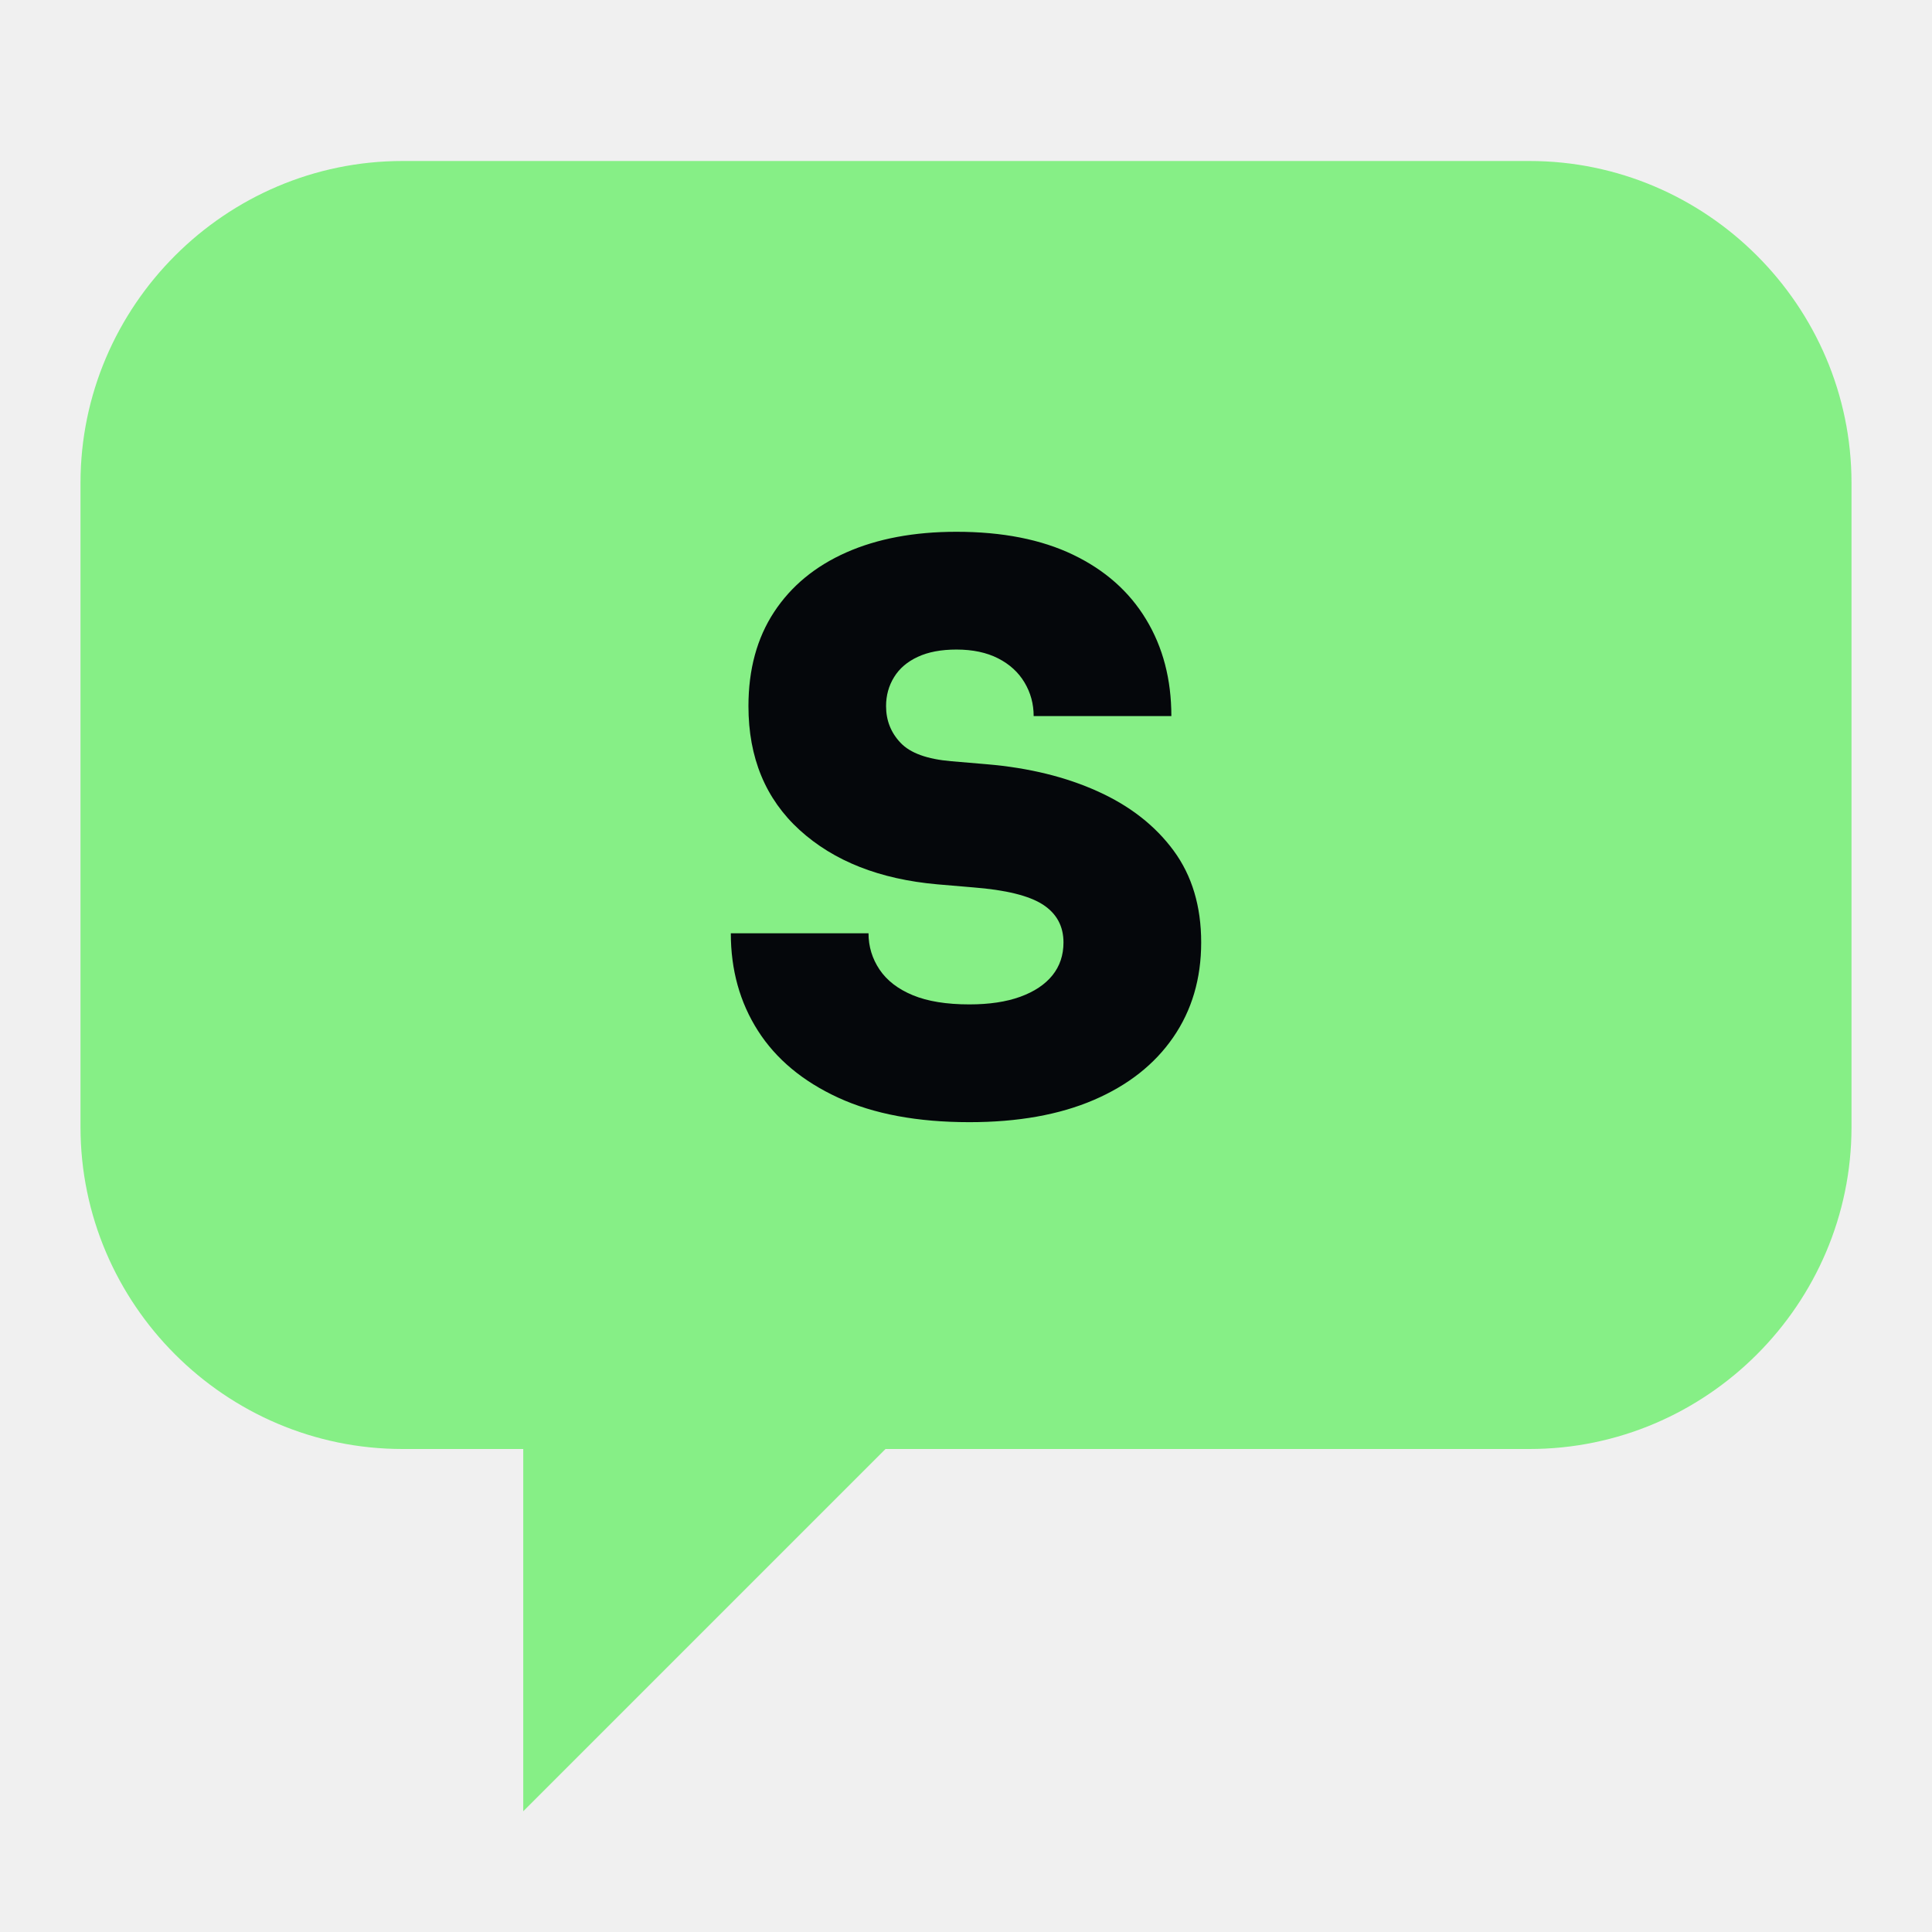
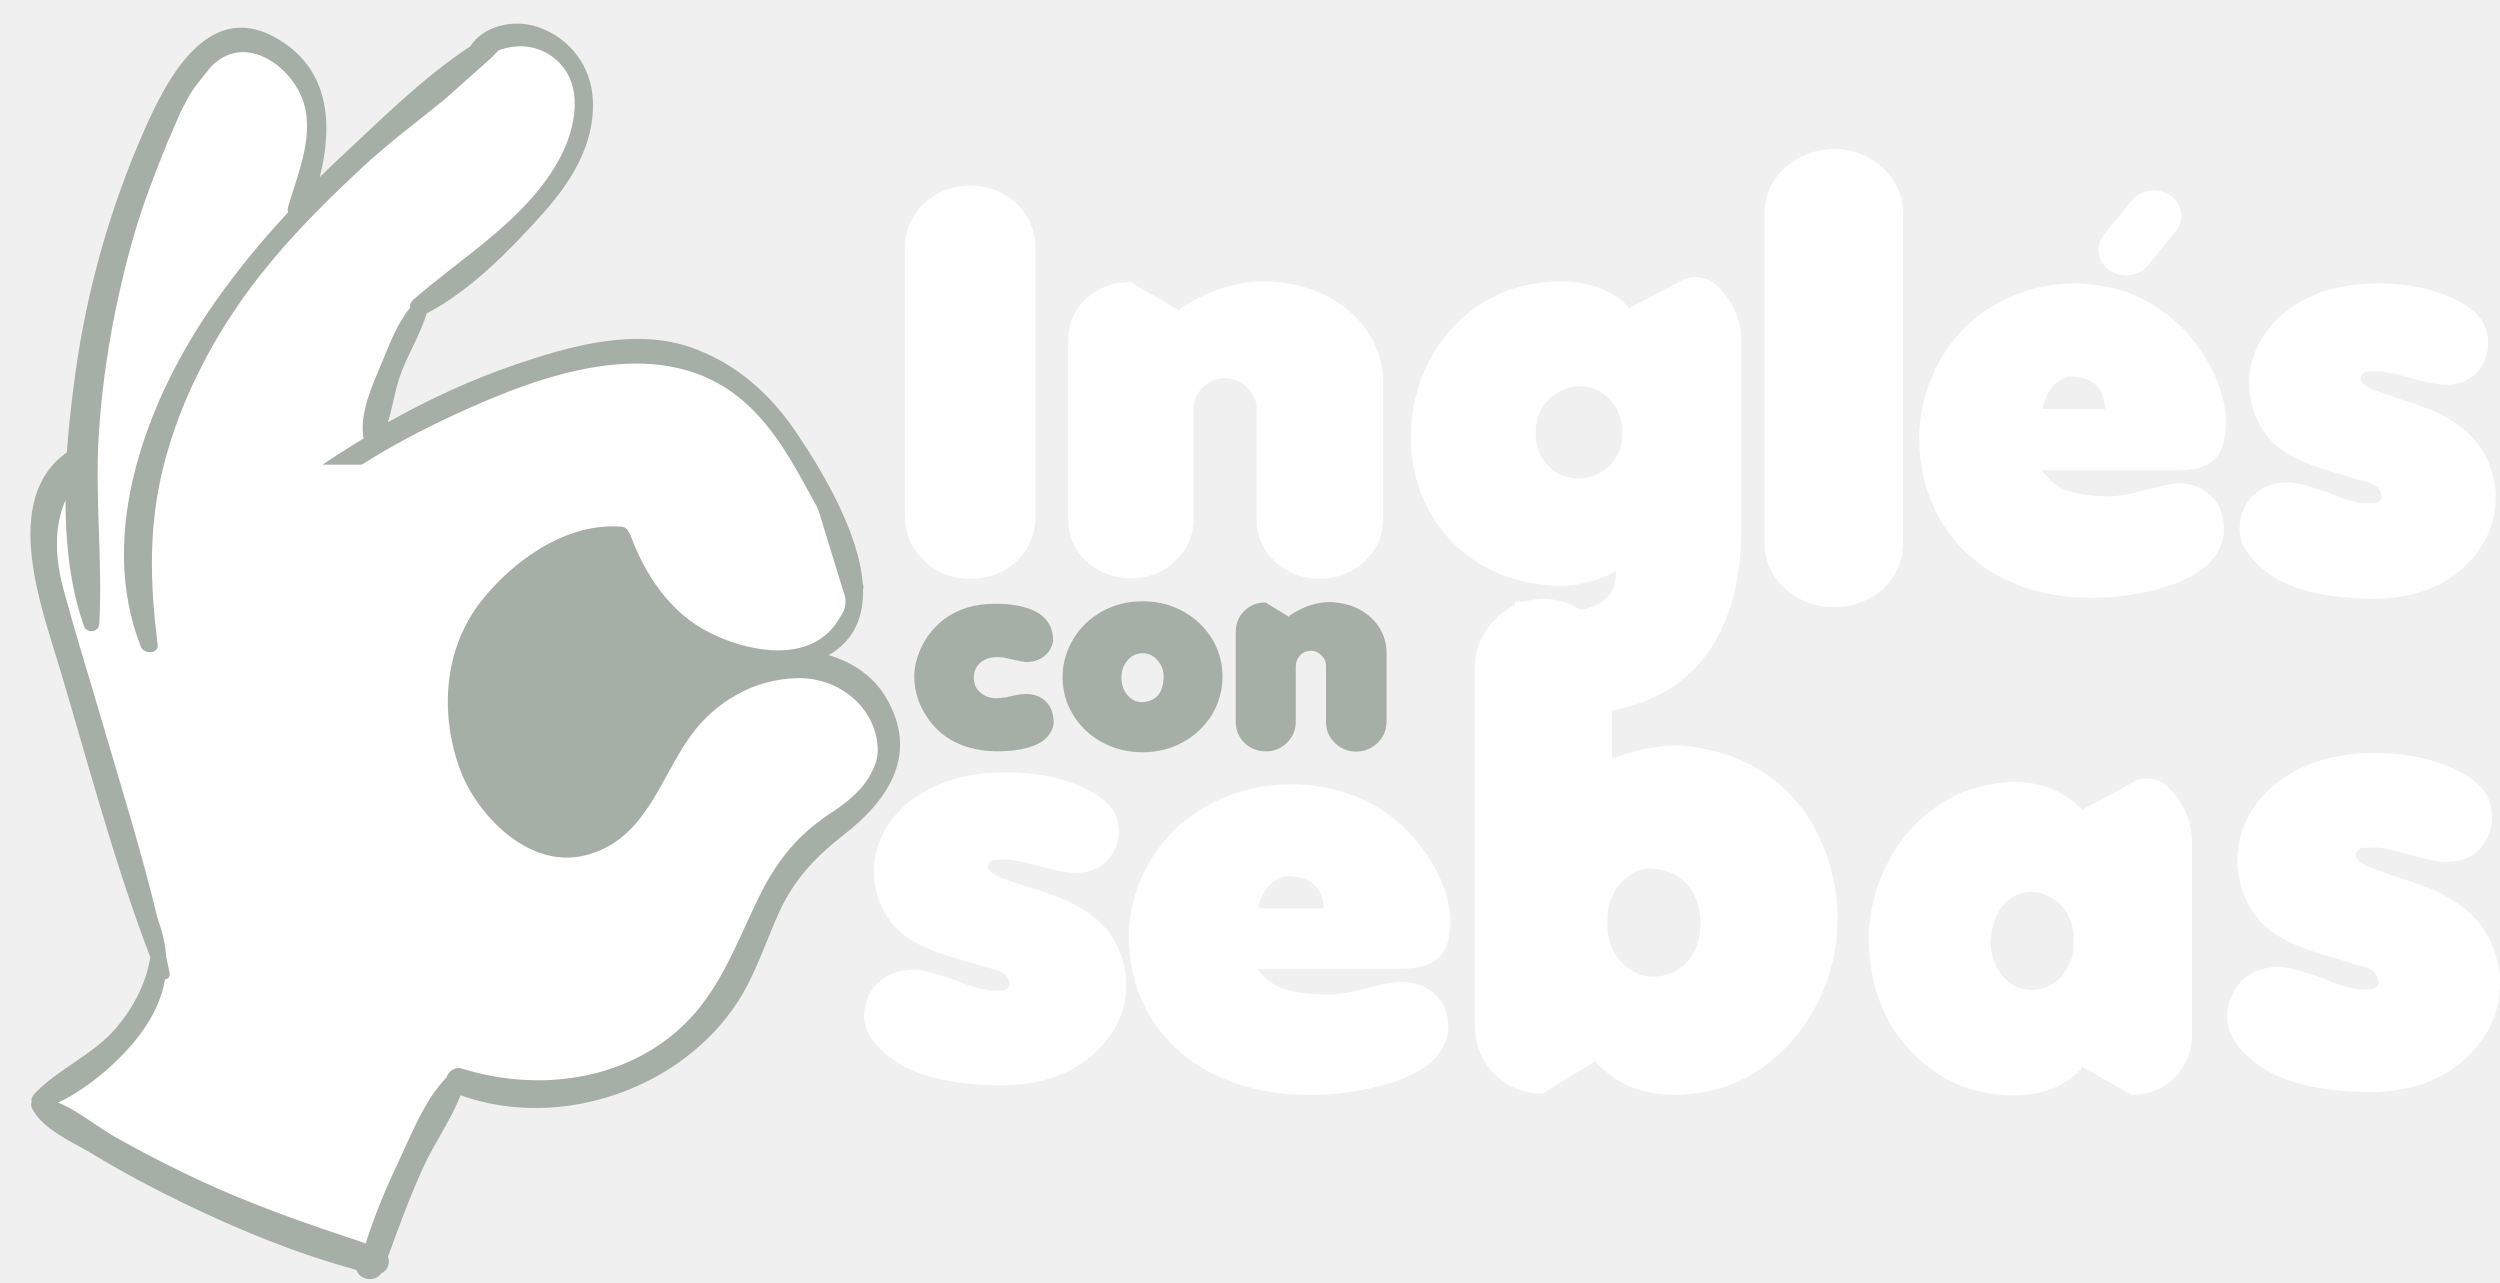
- <svg xmlns="http://www.w3.org/2000/svg" width="48" height="48" viewBox="0 0 48 48">
+ <svg xmlns="http://www.w3.org/2000/svg" width="575.02" height="295.05" viewBox="0 0 575.02 295.05">
  <g transform="translate(0 0) scale(1)">
-     <path d="M10 4h28c4.4 0 8 3.6 8 8v16c0 4.4-3.6 8-8 8H22l-9 9v-9h-3c-4.4 0-8-3.6-8-8V12c0-4.4 3.6-8 8-8Z" fill="#86EF86" />
-     <path d="M24.085 27.880Q22.148 27.880 20.827 27.272Q19.506 26.664 18.832 25.610Q18.157 24.555 18.157 23.187L21.578 23.187Q21.578 23.681 21.853 24.090Q22.128 24.498 22.679 24.726Q23.230 24.954 24.085 24.954Q24.826 24.954 25.349 24.764Q25.871 24.574 26.147 24.232Q26.422 23.890 26.422 23.415Q26.422 22.807 25.910 22.474Q25.396 22.142 24.180 22.047L23.288 21.971Q21.140 21.781 19.867 20.622Q18.595 19.463 18.595 17.544Q18.595 16.176 19.231 15.207Q19.867 14.238 21.026 13.725Q22.185 13.212 23.762 13.212Q25.473 13.212 26.660 13.782Q27.848 14.352 28.474 15.388Q29.102 16.423 29.102 17.791L25.681 17.791Q25.681 17.335 25.453 16.955Q25.226 16.575 24.798 16.357Q24.370 16.138 23.762 16.138Q23.192 16.138 22.803 16.319Q22.413 16.499 22.214 16.822Q22.014 17.145 22.014 17.544Q22.014 18.076 22.375 18.456Q22.736 18.836 23.630 18.912L24.523 18.988Q26.081 19.121 27.277 19.663Q28.474 20.204 29.159 21.135Q29.843 22.066 29.843 23.415Q29.843 24.764 29.149 25.771Q28.456 26.778 27.173 27.329Q25.890 27.880 24.085 27.880Z" fill="#05070B" />
+     <path d="M203.7 160.29C200.79 155.42 196.01 152.28 190.6 150.69C196.55 147.24 198.65 141.81 198.5 135.63C198.51 135.6 198.52 135.58 198.53 135.56C198.66 135.08 198.6 134.65 198.44 134.28C197.53 121.97 188.39 107.13 182.81 98.98C176.96 90.44 169.24 83.57 159.11 79.97C146.07 75.33 131.04 79.58 118.6 83.83C108.37 87.32 98.57 91.86 89.22 97.12C90.27 93.79 90.8 90.11 91.81 87.05C93.5 81.95 96.62 77.21 98.13 72.09C108.19 66.85 116.97 57.82 124.33 49.71C131.27 42.06 136.97 33.16 136.35 22.76C135.91 15.25 131.16 8.76 123.72 6.22C118.06 4.28 111.17 5.97 108.14 10.68C97.2 17.85 87.31 27.82 78.01 36.46C76.5 37.86 75.02 39.29 73.55 40.73C76.65 28.55 75.89 15.4 62.99 8.44C47.32 0 37.92 19.28 33.28 29.74C25.36 47.62 19.94 66.82 17.31 86.05C16.52 91.82 15.8 97.89 15.38 104.05C0 114.92 9.71 140.2 13.8 153.9C20.4 176.02 26.28 198.49 34.56 220.12C33.67 226.08 30.68 231.77 26.66 236.49C21.33 242.73 13.16 245.89 7.75 251.78C7.31 252.26 7.17 252.89 7.26 253.47C7.11 253.93 7.13 254.44 7.33 254.85C9.79 259.83 16.57 262.58 21.3 265.44C28.08 269.55 35.1 273.3 42.26 276.76C54.84 282.85 68.33 288.4 82 292.09C82.62 294.38 86.17 295.05 87.68 292.9C89.16 292.27 89.8 290.5 89.23 289.07C91.76 282.13 94.28 275.24 97.36 268.48C99.84 263.01 103.75 257.6 105.92 251.92C129.16 260.22 156.99 250.27 169.83 230.2C173.91 223.82 176.18 216.44 179.3 209.64C182.64 202.35 187.55 197.1 193.96 192.11C204.85 183.65 211.34 173.09 203.7 160.29Z" fill="#A5AFA5" />
+     <path d="M201.88 172.01C201.44 162.89 193.21 155.77 183.39 155.98C173.36 156.2 164.5 161.45 158.9 169.18C151.68 179.14 148.38 193.56 134.29 196.81C121.38 199.79 109.68 187.3 105.89 177.18C102.8 168.94 102.05 159.62 104.33 151.07C104.36 150.97 104.38 150.87 104.41 150.76C104.41 150.76 104.41 150.76 104.41 150.76C105.64 146.3 107.69 142.06 110.66 138.28C117.86 129.14 130.07 120.15 142.88 121.14C143.8 121.22 144.37 121.74 144.58 122.37C144.74 122.53 144.88 122.72 144.96 122.95C148.29 132.03 154.02 140.97 163.37 145.6C171.36 149.56 184.04 152.41 191.07 144.93C191.57 144.41 192 143.86 192.37 143.3C192.39 143.26 192.42 143.23 192.44 143.2C192.53 143.06 192.62 142.92 192.7 142.77C192.7 142.77 192.7 142.77 192.7 142.78C192.93 142.41 193.14 142.07 193.32 141.78L193.32 141.78C194.38 140.41 194.78 138.6 194.23 136.82L188.36 117.73C188.25 117.38 188.11 117.04 187.94 116.72C187.94 116.72 187.94 116.72 187.95 116.71C187.96 116.71 187.97 116.7 187.98 116.69C187.05 114.99 186.15 113.4 185.37 111.96C181.27 104.41 176.58 96.55 169.52 91.06C150.75 76.47 124.16 86.35 104.9 95.22C97.42 98.66 90.13 102.49 83.21 106.87L74.21 106.87C77.33 104.74 80.5 102.74 83.63 100.85C82.54 95.31 85.72 88.4 87.81 83.43C89.59 79.16 91.32 74.47 94.33 70.78C94.23 70.15 94.43 69.48 95.08 68.92C106.84 58.67 121.43 50.22 128.85 36.21C132.35 29.61 134.57 19.46 127.85 13.69C123.97 10.36 119.09 9.94 114.7 11.57C114.12 12.19 113.52 12.79 112.91 13.39C112.82 13.46 112.72 13.54 112.63 13.63L102.05 23.06C102.05 23.06 102.04 23.06 102.04 23.05C95.9 28.03 89.49 32.82 83.83 38.05C73.19 47.88 62.9 58.35 54.78 70.16C46.91 81.62 40.66 94.63 37.43 107.95C34.12 121.61 34.52 134.45 36.26 148.25C36.54 150.46 33.1 150.56 32.39 148.74C22.11 122.59 33.84 91.76 49.3 69.7C54.43 62.38 60.12 55.44 66.25 48.86C66.14 48.47 66.13 48.02 66.28 47.52C68.58 39.69 72.73 30.36 69.35 22.25C66.24 14.77 56.19 7.69 48.69 15.19C48.5 15.37 48.35 15.58 48.17 15.77L44.67 20.18C43.42 22.04 42.32 24.13 41.29 26.33L38.94 31.82L38.9 31.82C38.81 32.03 38.73 32.24 38.64 32.44C38.48 32.84 38.32 33.24 38.16 33.63L38.16 33.65L38.16 33.65C37.91 34.27 37.66 34.89 37.41 35.5C34.81 41.96 32.38 48.51 30.5 55.19C26.4 69.79 23.7 84.74 22.73 99.82C21.78 114.42 23.64 128.97 22.84 143.52C22.74 145.45 19.93 145.82 19.29 143.97C16.15 134.94 15.06 125.01 15.06 115.02C12.38 121.41 12.59 128.15 14.71 135.96C17.31 145.58 20.3 155.11 23.1 164.69C27.64 180.22 32.51 195.68 36.28 211.39C37.38 214.34 38.03 217.18 38.21 219.95C38.48 221.24 38.76 222.52 39.01 223.81C39.18 224.65 38.6 225.19 37.95 225.28C37.26 229.46 35.42 233.54 32.34 237.73C28.07 243.54 20.68 250.14 13.37 253.6C18.08 255.54 22.45 259.27 26.65 261.62C32.94 265.13 39.34 268.45 45.9 271.5C58.33 277.29 71.11 281.67 84.12 285.99C86.12 279.68 88.69 273.47 91.53 267.49C94.55 261.13 97.55 253.14 102.7 247.82C103.13 246.44 104.54 245.25 106.26 245.79C120.62 250.27 136.96 249.35 149.85 241.46C164.1 232.74 167.91 219.89 174.66 206.13C177.79 199.76 181.72 194.15 187.48 189.62C188.25 189.01 189.1 188.38 189.98 187.73C195.06 184.6 199.04 181.1 200.85 176.87L200.85 176.87C201.57 175.36 201.96 173.75 201.88 172.01Z" fill="#FFFFFF" />
+     <path d="M289.38 208.93L304.47 208.93C304.47 208.43 304.43 208.02 304.35 207.69C303.73 203.57 300.86 201.51 295.75 201.51C292.74 202.26 290.7 204.36 289.62 207.81C289.46 208.31 289.38 208.68 289.38 208.93M333.61 211.49C333.61 215.64 332.73 218.58 330.96 220.28C329.18 221.98 326.23 222.83 322.11 222.83L289.13 222.83C289.29 223.08 290.06 223.89 291.42 225.27C292.61 226.18 293.76 226.86 294.85 227.29C295.95 227.73 297.42 228.08 299.28 228.35C301.13 228.62 303.38 228.76 306.02 228.76C308.58 228.63 311.82 228.03 315.73 226.95C318.74 226.2 320.87 225.83 322.11 225.83C325.45 225.83 328.12 226.8 330.12 228.76C332.12 230.71 333.12 233.12 333.12 235.99C333.12 237.03 333.04 237.84 332.87 238.42C332.42 240 331.71 241.41 330.74 242.66C329.77 243.91 328.49 245.02 326.9 245.99C325.31 246.97 323.07 247.98 320.19 249.02C316.64 250.1 313.01 250.87 309.3 251.33C306.7 251.66 303.92 251.82 300.95 251.82C294.8 251.82 289.16 250.92 284.03 249.11C278.89 247.3 274.49 244.74 270.82 241.41C267.15 238.09 264.36 234.18 262.46 229.69C260.57 225.2 259.62 220.3 259.62 214.98C259.74 210.28 260.78 205.78 262.74 201.48C264.7 197.18 267.34 193.48 270.66 190.39C273.98 187.29 277.93 184.85 282.51 183.06C287.09 181.28 292.04 180.38 297.36 180.38C304.41 180.51 310.7 182.15 316.23 185.31C319.61 187.3 322.59 189.76 325.17 192.69C327.75 195.62 329.77 198.72 331.23 201.98C332.7 205.24 333.49 208.41 333.61 211.49ZM369.68 212.38C369.72 216.05 370.79 219 372.87 221.25C374.95 223.5 377.47 224.63 380.43 224.63C381.03 224.63 381.8 224.53 382.72 224.35C384.25 224.02 385.65 223.35 386.92 222.33C388.19 221.31 389.2 219.96 389.94 218.3C390.68 216.63 391.07 214.75 391.12 212.66C391.12 208.58 390 205.4 387.78 203.13C385.57 200.86 382.56 199.72 378.76 199.72C376.45 200.14 374.5 201.22 372.9 202.96C371.31 204.7 370.28 206.93 369.81 209.67C369.72 210.37 369.68 211.27 369.68 212.38M354.76 251.55C350.41 251.55 346.74 250.04 343.73 247.02C340.72 244.01 339.22 240.16 339.22 235.48L339.22 153.68C339.22 149.36 340.74 145.65 343.8 142.55C346.85 139.44 350.55 137.84 354.9 137.75C357.86 137.75 360.56 138.48 362.98 139.94C365.41 141.4 367.32 143.35 368.71 145.78C370.09 148.22 370.79 150.89 370.79 153.81L370.79 174.47C371.02 174.38 371.83 174.1 373.22 173.64C377.61 172.2 381.68 171.48 385.43 171.48C387.51 171.48 389.68 171.74 391.95 172.25C397.13 173.22 401.75 175.07 405.82 177.78C409.9 180.49 413.29 183.96 416.02 188.18C418.75 192.4 420.67 197.2 421.78 202.58C422.38 205.5 422.68 208.3 422.68 210.99C422.68 217.62 421.31 223.84 418.56 229.63C415.8 235.43 412.09 240.22 407.42 244C402.75 247.78 397.68 250.15 392.23 251.13C389.54 251.59 387.23 251.82 385.29 251.82C377.75 251.82 371.74 249.36 367.25 244.45L367.25 243.89L354.76 251.55ZM457.86 216.6C457.86 219.51 458.7 222.07 460.39 224.27C462.25 226.56 464.56 227.7 467.32 227.7C468.97 227.7 470.54 227.25 472.03 226.36C473.51 225.46 474.69 224.16 475.55 222.46C476.29 221.21 476.73 219.99 476.85 218.78C476.93 217.83 476.97 216.5 476.97 214.79C476.36 210.51 474.42 207.62 471.16 206.13C469.76 205.46 468.44 205.13 467.2 205.13C464.93 205.13 462.97 205.96 461.32 207.62C459.67 209.29 458.6 211.51 458.11 214.29C458.06 214.71 458.03 215.07 458.01 215.39C457.99 215.7 457.94 216.1 457.86 216.6M456.81 180.63C459.49 180.09 461.57 179.82 463.05 179.82C469.32 179.82 474.54 181.88 478.71 185.99L478.71 186.37L490.4 180.07C491.39 179.4 492.57 179.07 493.93 179.07C495.95 179.07 497.64 179.84 499 181.38C502.47 184.87 504.2 189.17 504.2 194.28L504.2 237.55C504.2 241.75 502.88 245.17 500.24 247.83C497.6 250.49 494.28 251.82 490.28 251.82L478.71 245.21L478.71 245.84C474.87 249.91 469.7 251.95 463.18 251.95C461.03 251.95 458.62 251.7 455.94 251.2C452.1 250.45 448.37 248.82 444.74 246.31C441.11 243.79 437.96 240.5 435.27 236.43C433.46 233.35 432.1 230.09 431.19 226.64C430.28 223.19 429.83 219.24 429.83 214.79C430.12 209.06 431.49 203.76 433.94 198.9C436.4 194.03 439.63 190.01 443.63 186.83C447.63 183.65 452.02 181.59 456.81 180.63ZM520.58 245.73C515.04 242.04 512.28 238.06 512.28 233.78C512.28 232.47 512.47 231.33 512.84 230.34C513.56 227.9 514.9 225.98 516.87 224.56C518.84 223.14 521.23 222.43 524.03 222.43C525.75 222.43 527.85 222.86 530.32 223.72L532.9 224.53L534.72 225.2C537.57 226.46 540.15 227.25 542.46 227.57L543.21 227.57L544.78 227.57C545.91 227.57 546.67 227.16 547.05 226.35C547.05 224.96 546.59 223.94 545.66 223.31C545.62 223.27 545.54 223.21 545.41 223.14C545.29 223.08 545.17 223.01 545.07 222.94C544.96 222.87 544.87 222.82 544.78 222.77L543.59 222.3L541.01 221.63L537.68 220.54L535.23 219.87C531.37 218.74 528.17 217.52 525.64 216.19C523.1 214.86 521.11 213.36 519.66 211.7C518.22 210.03 517.01 208 516.05 205.62C515.08 203.05 514.6 200.46 514.6 197.85C514.6 193.53 515.88 189.47 518.44 185.66C521 181.86 524.65 178.83 529.41 176.58C534.17 174.33 539.71 173.2 546.04 173.2C550.94 173.2 555.32 173.77 559.18 174.89C565.26 176.69 569.39 179.15 571.57 182.25C572.66 183.83 573.2 185.76 573.2 188.06C573.2 190.27 572.55 192.3 571.25 194.17C569.95 196.04 568.19 197.27 565.97 197.85C564.96 198.12 563.94 198.26 562.89 198.26C561.25 198.26 559.12 197.9 556.48 197.18L552.58 196.17L550.69 195.63L548.62 195.22C547.95 195.04 547.46 194.95 547.17 194.95C544.7 194.95 543.29 194.99 542.96 195.08L542.71 195.35L542.33 195.76C542.04 196.08 541.89 196.37 541.89 196.64C541.89 197.22 542.33 197.85 543.21 198.53C543.38 198.62 543.52 198.71 543.65 198.8C543.78 198.89 543.92 198.98 544.09 199.07L545.29 199.54L547.17 200.22L551.7 201.84L554.9 202.85L557.73 203.93C560.42 204.83 563.27 206.36 566.29 208.52C569.13 210.64 571.3 213.26 572.79 216.39C574.28 219.52 575.02 222.75 575.02 226.08C575.02 233.1 572.11 239.14 566.29 244.18C560.88 248.86 553.65 251.2 544.59 251.2C543.42 251.2 541.53 251.11 538.93 250.93C531.18 250.3 525.06 248.57 520.58 245.73ZM212.62 129.03C209.66 126.25 208.18 122.84 208.18 118.8L208.18 56.79C208.18 52.83 209.65 49.49 212.59 46.77C215.52 44.06 219.08 42.7 223.26 42.7C225.92 42.7 228.4 43.32 230.71 44.57C233.01 45.82 234.82 47.54 236.16 49.71C237.49 51.89 238.15 54.29 238.15 56.91L238.15 119.04C238.15 120.9 237.78 122.71 237.04 124.48C236.3 126.24 235.21 127.8 233.78 129.15C230.82 131.8 227.32 133.13 223.26 133.13C218.95 133.13 215.4 131.76 212.62 129.03ZM249.87 129.15C247.08 126.41 245.69 123.16 245.69 119.39L245.69 78.49C245.69 74.53 247.07 71.27 249.84 68.71C252.61 66.15 256 64.87 260.01 64.87L271.41 71.53L271.41 71.06C271.71 70.78 272.32 70.37 273.25 69.81C279.21 66.4 285.08 64.7 290.86 64.7C292.51 64.7 294.58 64.92 297.07 65.35C301.3 66.18 305.01 67.71 308.23 69.93C311.43 72.15 313.88 74.83 315.58 77.96C317.26 81.09 318.11 84.4 318.11 87.88L318.11 119.39C318.11 121.93 317.46 124.23 316.18 126.29C314.89 128.35 313.15 130 310.95 131.23C308.75 132.45 306.34 133.09 303.73 133.13C299.67 133.13 296.21 131.82 293.34 129.2C290.46 126.59 289.03 123.36 289.03 119.51L289.03 93.95C289.03 92.05 288.31 90.46 286.87 89.19C285.52 87.73 283.83 86.99 281.8 86.99C279.78 86.99 278.09 87.65 276.74 88.95C275.26 90.46 274.52 92.13 274.52 93.95L274.52 119.39C274.52 123.2 273.08 126.45 270.21 129.15C267.46 131.72 264.11 133.01 260.14 133.01C256.16 133.01 252.74 131.72 249.87 129.15ZM353.21 99.74C353.25 102.77 354.23 105.24 356.13 107.16C358.03 109.08 360.33 110.04 363.03 110.04C363.96 110.04 364.87 109.91 365.76 109.67C369.47 108.66 371.9 106.1 373.04 101.98C373.13 101.05 373.17 99.72 373.17 97.98C372.66 95.19 371.51 92.97 369.72 91.32C367.92 89.66 365.82 88.83 363.41 88.83C362.57 88.83 361.66 88.95 360.69 89.19C359 89.76 357.41 90.75 355.94 92.16C354.12 94.14 353.21 96.67 353.21 99.74M352.13 65.38C354.42 64.94 356.72 64.72 359.04 64.72C365.5 64.72 370.63 66.63 374.44 70.47L374.44 71.08L386.41 64.72C387.3 64.07 388.46 63.75 389.9 63.75C391.97 63.75 393.74 64.49 395.22 65.99C398.77 69.5 400.54 73.76 400.54 78.77L400.54 121.19C400.54 128.09 399.69 134.23 397.98 139.61C396.26 144.98 393.73 149.49 390.37 153.15C387.01 156.8 382.85 159.57 377.89 161.45C372.92 163.33 367.32 164.27 361.07 164.27C359.25 164.27 357.92 164.22 357.08 164.15C349.22 163.66 345.73 162.65 341.38 160.3C337.87 158.49 341.15 156.1 339.44 153.94C337.73 151.78 342.96 152.39 342.96 150.08C342.96 148.35 342.07 147.36 342.96 145.7C345.07 141.5 342.96 141.32 347.7 141.32C349.3 141.32 347.63 137.92 349.28 138.4L349.28 141.32L349.41 138.21C349.54 138.29 349.82 138.39 350.26 138.52C350.71 138.63 351.12 138.78 351.5 138.94C354.71 140.03 358.09 140.57 361.64 140.57C364.89 140.17 367.3 139.36 368.86 138.15C370.42 136.94 371.33 135.22 371.58 133C371.67 132.6 371.71 132.05 371.71 131.37C367.53 133.63 363.22 134.76 358.79 134.76C357.14 134.76 354.88 134.54 352.01 134.09C348.12 133.36 344.4 132.01 340.86 130.03C335.66 126.88 331.64 122.74 328.79 117.61C325.94 112.48 324.51 106.76 324.51 100.46C324.55 95.86 325.28 91.59 326.7 87.65C328.11 83.71 330.07 80.2 332.59 77.11C335.1 74.02 338.05 71.45 341.43 69.41C344.81 67.37 348.37 66.03 352.13 65.38ZM469.8 94.09L484.2 94.09C484.2 93.59 484.16 93.17 484.08 92.83C483.49 88.67 480.75 86.59 475.87 86.59C473 87.35 471.06 89.47 470.03 92.96C469.88 93.46 469.8 93.84 469.8 94.09M511.99 96.68C511.99 100.89 511.15 103.85 509.46 105.58C507.76 107.3 504.95 108.16 501.02 108.16L469.56 108.16C469.72 108.42 470.45 109.24 471.74 110.62C472.89 111.55 473.98 112.23 475.02 112.67C476.06 113.11 477.47 113.47 479.24 113.75C481.01 114.02 483.15 114.16 485.67 114.16C488.11 114.03 491.2 113.42 494.94 112.33C497.81 111.57 499.84 111.19 501.02 111.19C504.2 111.19 506.75 112.18 508.66 114.16C510.57 116.13 511.52 118.57 511.52 121.47C511.52 122.53 511.44 123.34 511.29 123.93C510.85 125.53 510.18 126.96 509.25 128.22C508.33 129.49 507.1 130.61 505.59 131.6C504.08 132.59 501.94 133.61 499.19 134.66C495.8 135.75 492.34 136.53 488.8 136.99C486.32 137.33 483.67 137.5 480.83 137.5C474.97 137.5 469.59 136.58 464.69 134.75C459.79 132.92 455.59 130.33 452.09 126.96C448.59 123.6 445.93 119.64 444.12 115.1C442.31 110.56 441.41 105.6 441.41 100.21C441.53 95.46 442.52 90.91 444.39 86.56C446.26 82.2 448.78 78.46 451.94 75.33C455.11 72.2 458.88 69.72 463.24 67.92C467.61 66.11 472.33 65.2 477.41 65.2C484.14 65.33 490.14 66.99 495.41 70.19C498.64 72.21 501.48 74.7 503.94 77.66C506.4 80.63 508.33 83.76 509.72 87.06C511.12 90.36 511.88 93.57 511.99 96.68ZM522.91 132.66C517.72 129.22 515.12 125.52 515.12 121.54C515.12 120.33 515.3 119.26 515.65 118.34C516.32 116.08 517.58 114.29 519.43 112.97C521.28 111.65 523.52 110.99 526.16 110.99C527.77 110.99 529.74 111.39 532.06 112.18L534.48 112.94L536.19 113.56C538.87 114.74 541.29 115.47 543.45 115.76L544.16 115.76L545.64 115.76C546.7 115.76 547.41 115.39 547.76 114.63C547.76 113.33 547.33 112.39 546.46 111.81C546.42 111.76 546.34 111.71 546.23 111.65C546.11 111.59 546 111.52 545.9 111.46C545.8 111.4 545.71 111.35 545.64 111.3L544.51 110.86L542.09 110.24L538.97 109.23L536.66 108.6C533.05 107.56 530.04 106.41 527.66 105.18C525.28 103.94 523.42 102.55 522.06 101C520.7 99.45 519.57 97.57 518.66 95.35C517.76 92.96 517.31 90.56 517.31 88.13C517.31 84.11 518.51 80.33 520.91 76.79C523.31 73.25 526.74 70.44 531.2 68.34C535.67 66.25 540.87 65.2 546.82 65.2C551.42 65.2 555.53 65.73 559.15 66.77C564.85 68.45 568.73 70.73 570.78 73.62C571.8 75.08 572.31 76.89 572.31 79.02C572.31 81.07 571.7 82.97 570.48 84.7C569.26 86.44 567.61 87.58 565.52 88.13C564.58 88.38 563.61 88.5 562.63 88.5C561.1 88.5 559.09 88.17 556.61 87.5L552.95 86.56L551.18 86.05L549.24 85.68C548.6 85.51 548.15 85.43 547.88 85.43C545.56 85.43 544.24 85.47 543.92 85.55L543.69 85.8L543.33 86.18C543.06 86.47 542.92 86.75 542.92 87C542.92 87.54 543.33 88.13 544.16 88.76C544.32 88.84 544.46 88.92 544.57 89.01C544.69 89.09 544.83 89.18 544.99 89.26L546.11 89.7L547.88 90.33L552.13 91.83L555.14 92.78L557.79 93.78C560.31 94.62 562.99 96.04 565.82 98.05C568.49 100.02 570.53 102.46 571.93 105.37C573.32 108.28 574.02 111.28 574.02 114.38C574.02 120.91 571.29 126.52 565.82 131.21C560.74 135.57 553.96 137.74 545.46 137.74C544.36 137.74 542.59 137.66 540.15 137.49C532.87 136.91 527.12 135.3 522.91 132.66ZM485.23 62.16L485.23 62.16C482.42 60.24 481.83 56.58 483.93 53.99L490.29 46.15C492.39 43.56 496.37 43.03 499.18 44.95C502 46.88 502.58 50.54 500.48 53.13L494.12 60.97C492.02 63.56 488.04 64.09 485.23 62.16ZM206.73 244.6C201.41 241.19 198.75 237.52 198.75 233.57C198.75 232.36 198.93 231.3 199.29 230.39C199.98 228.14 201.27 226.37 203.16 225.06C205.06 223.75 207.35 223.09 210.05 223.09C211.7 223.09 213.72 223.49 216.1 224.28L218.58 225.03L220.33 225.65C223.07 226.81 225.55 227.54 227.77 227.83L228.49 227.83L230 227.83C231.09 227.83 231.81 227.46 232.18 226.71C232.18 225.42 231.73 224.49 230.85 223.9C230.81 223.86 230.73 223.81 230.6 223.75C230.49 223.69 230.37 223.62 230.27 223.56C230.17 223.5 230.08 223.45 230 223.41L228.85 222.97L226.37 222.35L223.17 221.35L220.81 220.72C217.1 219.68 214.03 218.55 211.59 217.33C209.15 216.1 207.24 214.72 205.85 213.18C204.46 211.64 203.3 209.77 202.37 207.57C201.45 205.2 200.98 202.81 200.98 200.4C200.98 196.41 202.21 192.66 204.67 189.15C207.13 185.64 210.65 182.84 215.22 180.76C219.79 178.69 225.12 177.64 231.21 177.64C235.93 177.64 240.14 178.16 243.84 179.2C249.69 180.87 253.66 183.13 255.75 186C256.8 187.46 257.33 189.24 257.33 191.36C257.33 193.4 256.7 195.28 255.45 197C254.2 198.73 252.51 199.86 250.37 200.4C249.41 200.65 248.42 200.77 247.41 200.77C245.84 200.77 243.79 200.44 241.25 199.78L237.5 198.84L235.68 198.34L233.69 197.97C233.04 197.8 232.58 197.72 232.3 197.72C229.92 197.72 228.57 197.76 228.25 197.84L228.01 198.09L227.64 198.47C227.36 198.76 227.22 199.03 227.22 199.28C227.22 199.82 227.64 200.4 228.49 201.02C228.65 201.11 228.79 201.19 228.91 201.27C229.03 201.36 229.18 201.44 229.34 201.52L230.49 201.96L232.3 202.58L236.65 204.08L239.73 205.01L242.46 206.01C245.03 206.84 247.77 208.26 250.68 210.25C253.42 212.2 255.5 214.62 256.93 217.51C258.36 220.4 259.08 223.38 259.08 226.46C259.08 232.94 256.28 238.51 250.68 243.17C245.48 247.49 238.53 249.65 229.82 249.65C228.69 249.65 226.88 249.57 224.38 249.4C216.92 248.82 211.04 247.22 206.73 244.6ZM410.65 135.46C407.48 132.55 405.89 129.03 405.89 124.92L405.89 48.72C405.89 46.15 406.62 43.75 408.06 41.52C409.51 39.29 411.46 37.53 413.93 36.22C416.4 34.91 419.13 34.26 422.11 34.26C424.95 34.3 427.57 35 429.97 36.35C432.37 37.7 434.26 39.48 435.64 41.71C437.01 43.94 437.7 46.36 437.7 48.97L437.7 124.79C437.7 128.99 436.18 132.55 433.15 135.46C429.89 138.24 426.12 139.63 421.83 139.63C417.54 139.63 413.82 138.24 410.65 135.46Z" fill="#FFFFFF" />
+     <path d="M213.77 165.74C211.44 162.57 210.28 159.18 210.28 155.57C210.29 153.74 210.68 151.88 211.43 150C212.18 148.12 213.2 146.42 214.49 144.9C215.45 143.87 216.34 143.04 217.17 142.42C218.78 141.23 220.56 140.34 222.48 139.75C224.4 139.16 226.55 138.87 228.91 138.87C230.21 138.87 231.19 138.91 231.86 138.99C238.78 139.68 242.24 142.47 242.24 147.36C242 148.83 241.32 150.02 240.21 150.91C239.09 151.81 237.72 152.26 236.08 152.26C235.78 152.26 235.42 152.22 235.02 152.14L234.71 152.08L233.1 151.72L232.28 151.54L230.98 151.27C230.61 151.19 230.06 151.15 229.31 151.15C227.69 151.15 226.39 151.6 225.42 152.48C224.45 153.37 223.97 154.56 223.97 156.05C224.03 156.95 224.25 157.7 224.63 158.31C225.02 158.92 225.6 159.45 226.37 159.91C227.19 160.37 228.12 160.6 229.13 160.6C229.67 160.6 230.33 160.54 231.1 160.42L231.28 160.42L233.47 159.91C234.05 159.77 234.85 159.67 235.84 159.61C237.86 159.61 239.45 160.21 240.62 161.4C241.78 162.6 242.36 164.24 242.36 166.33C242.18 167.65 241.6 168.79 240.63 169.76C239.66 170.72 238.21 171.47 236.29 172.01C234.37 172.55 232 172.82 229.19 172.82C225.81 172.76 222.82 172.14 220.22 170.95C217.62 169.77 215.47 168.03 213.77 165.74ZM257.93 155.75C257.93 157.45 258.4 158.83 259.35 159.91C260.29 160.98 261.43 161.52 262.79 161.52C262.91 161.52 263.23 161.47 263.73 161.37C265.92 160.93 267.18 159.49 267.53 157.04C267.61 156.4 267.65 155.95 267.65 155.69C267.65 154.52 267.38 153.52 266.83 152.71C265.84 151.07 264.49 150.25 262.79 150.25C261.11 150.25 259.77 151.07 258.75 152.71C258.21 153.58 257.93 154.6 257.93 155.75M262.79 173.03C259.39 173.03 256.29 172.26 253.49 170.73C250.68 169.19 248.47 167.11 246.85 164.46C245.23 161.83 244.41 158.94 244.4 155.81C244.4 152.69 245.2 149.77 246.81 147.07C248.42 144.37 250.63 142.23 253.44 140.66C256.25 139.09 259.37 138.3 262.79 138.3C265.22 138.3 267.48 138.68 269.56 139.45C271.65 140.22 273.52 141.31 275.18 142.72C276.19 143.58 277.07 144.52 277.83 145.53C278.59 146.55 279.22 147.61 279.71 148.7C280.21 149.8 280.58 150.93 280.82 152.11C281.07 153.28 281.19 154.46 281.19 155.63C281.19 157.61 280.85 159.54 280.17 161.43C279.49 163.33 278.48 165.06 277.12 166.65C275.76 168.23 274.14 169.56 272.23 170.64C269.38 172.23 266.23 173.03 262.79 173.03ZM286.23 170.88C284.89 169.5 284.23 167.87 284.23 165.98L284.23 145.41C284.23 143.42 284.89 141.78 286.21 140.5C287.54 139.21 289.16 138.57 291.08 138.57L296.55 141.92L296.55 141.68C296.69 141.54 296.98 141.33 297.43 141.05C300.28 139.33 303.1 138.48 305.87 138.48C306.66 138.48 307.65 138.59 308.84 138.81C310.87 139.23 312.65 139.99 314.19 141.11C315.72 142.23 316.9 143.57 317.71 145.14C318.52 146.72 318.92 148.38 318.92 150.13L318.92 165.98C318.92 167.25 318.61 168.41 318 169.44C317.38 170.48 316.54 171.3 315.49 171.92C314.44 172.54 313.29 172.86 312.03 172.88C310.09 172.88 308.43 172.22 307.05 170.91C305.68 169.59 304.99 167.97 304.99 166.03L304.99 153.18C304.99 152.23 304.65 151.43 303.96 150.79C303.31 150.06 302.5 149.69 301.53 149.69C300.56 149.69 299.75 150.01 299.1 150.67C298.39 151.43 298.04 152.27 298.04 153.18L298.04 165.98C298.04 167.89 297.35 169.52 295.97 170.88C294.66 172.17 293.05 172.82 291.15 172.82C289.24 172.82 287.6 172.17 286.23 170.88Z" fill="#A5AFA5" />
  </g>
</svg>
